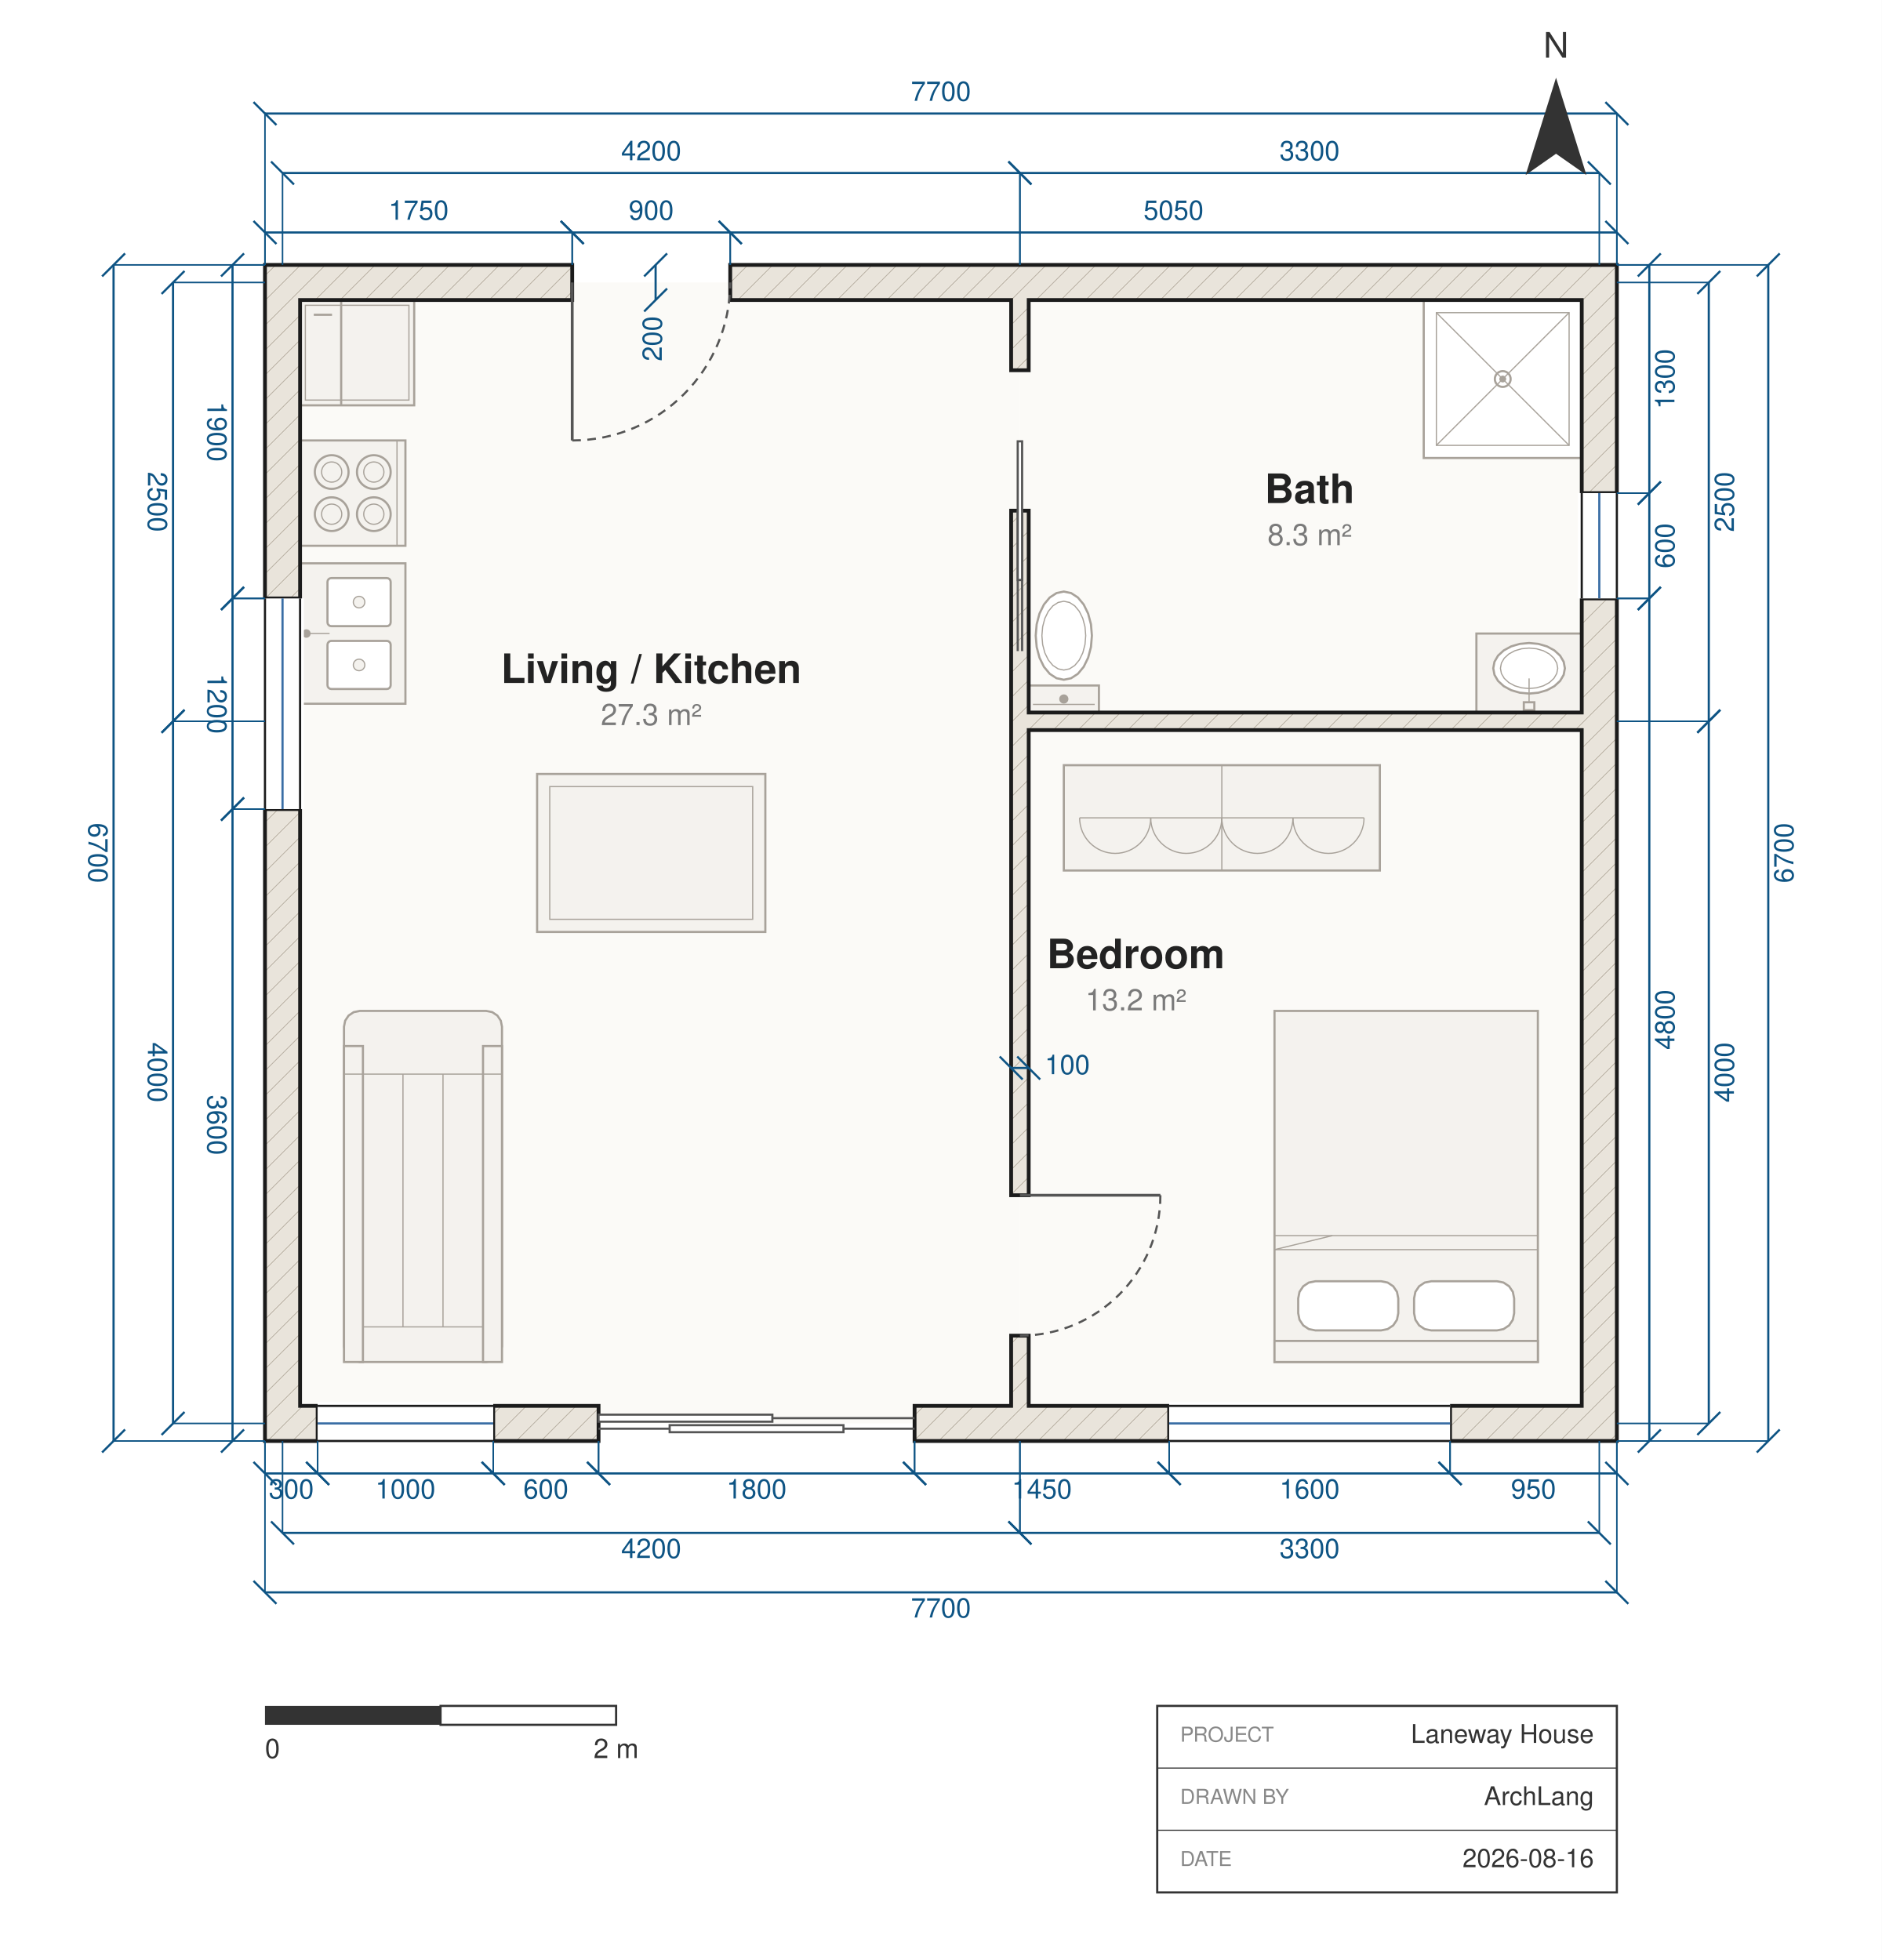
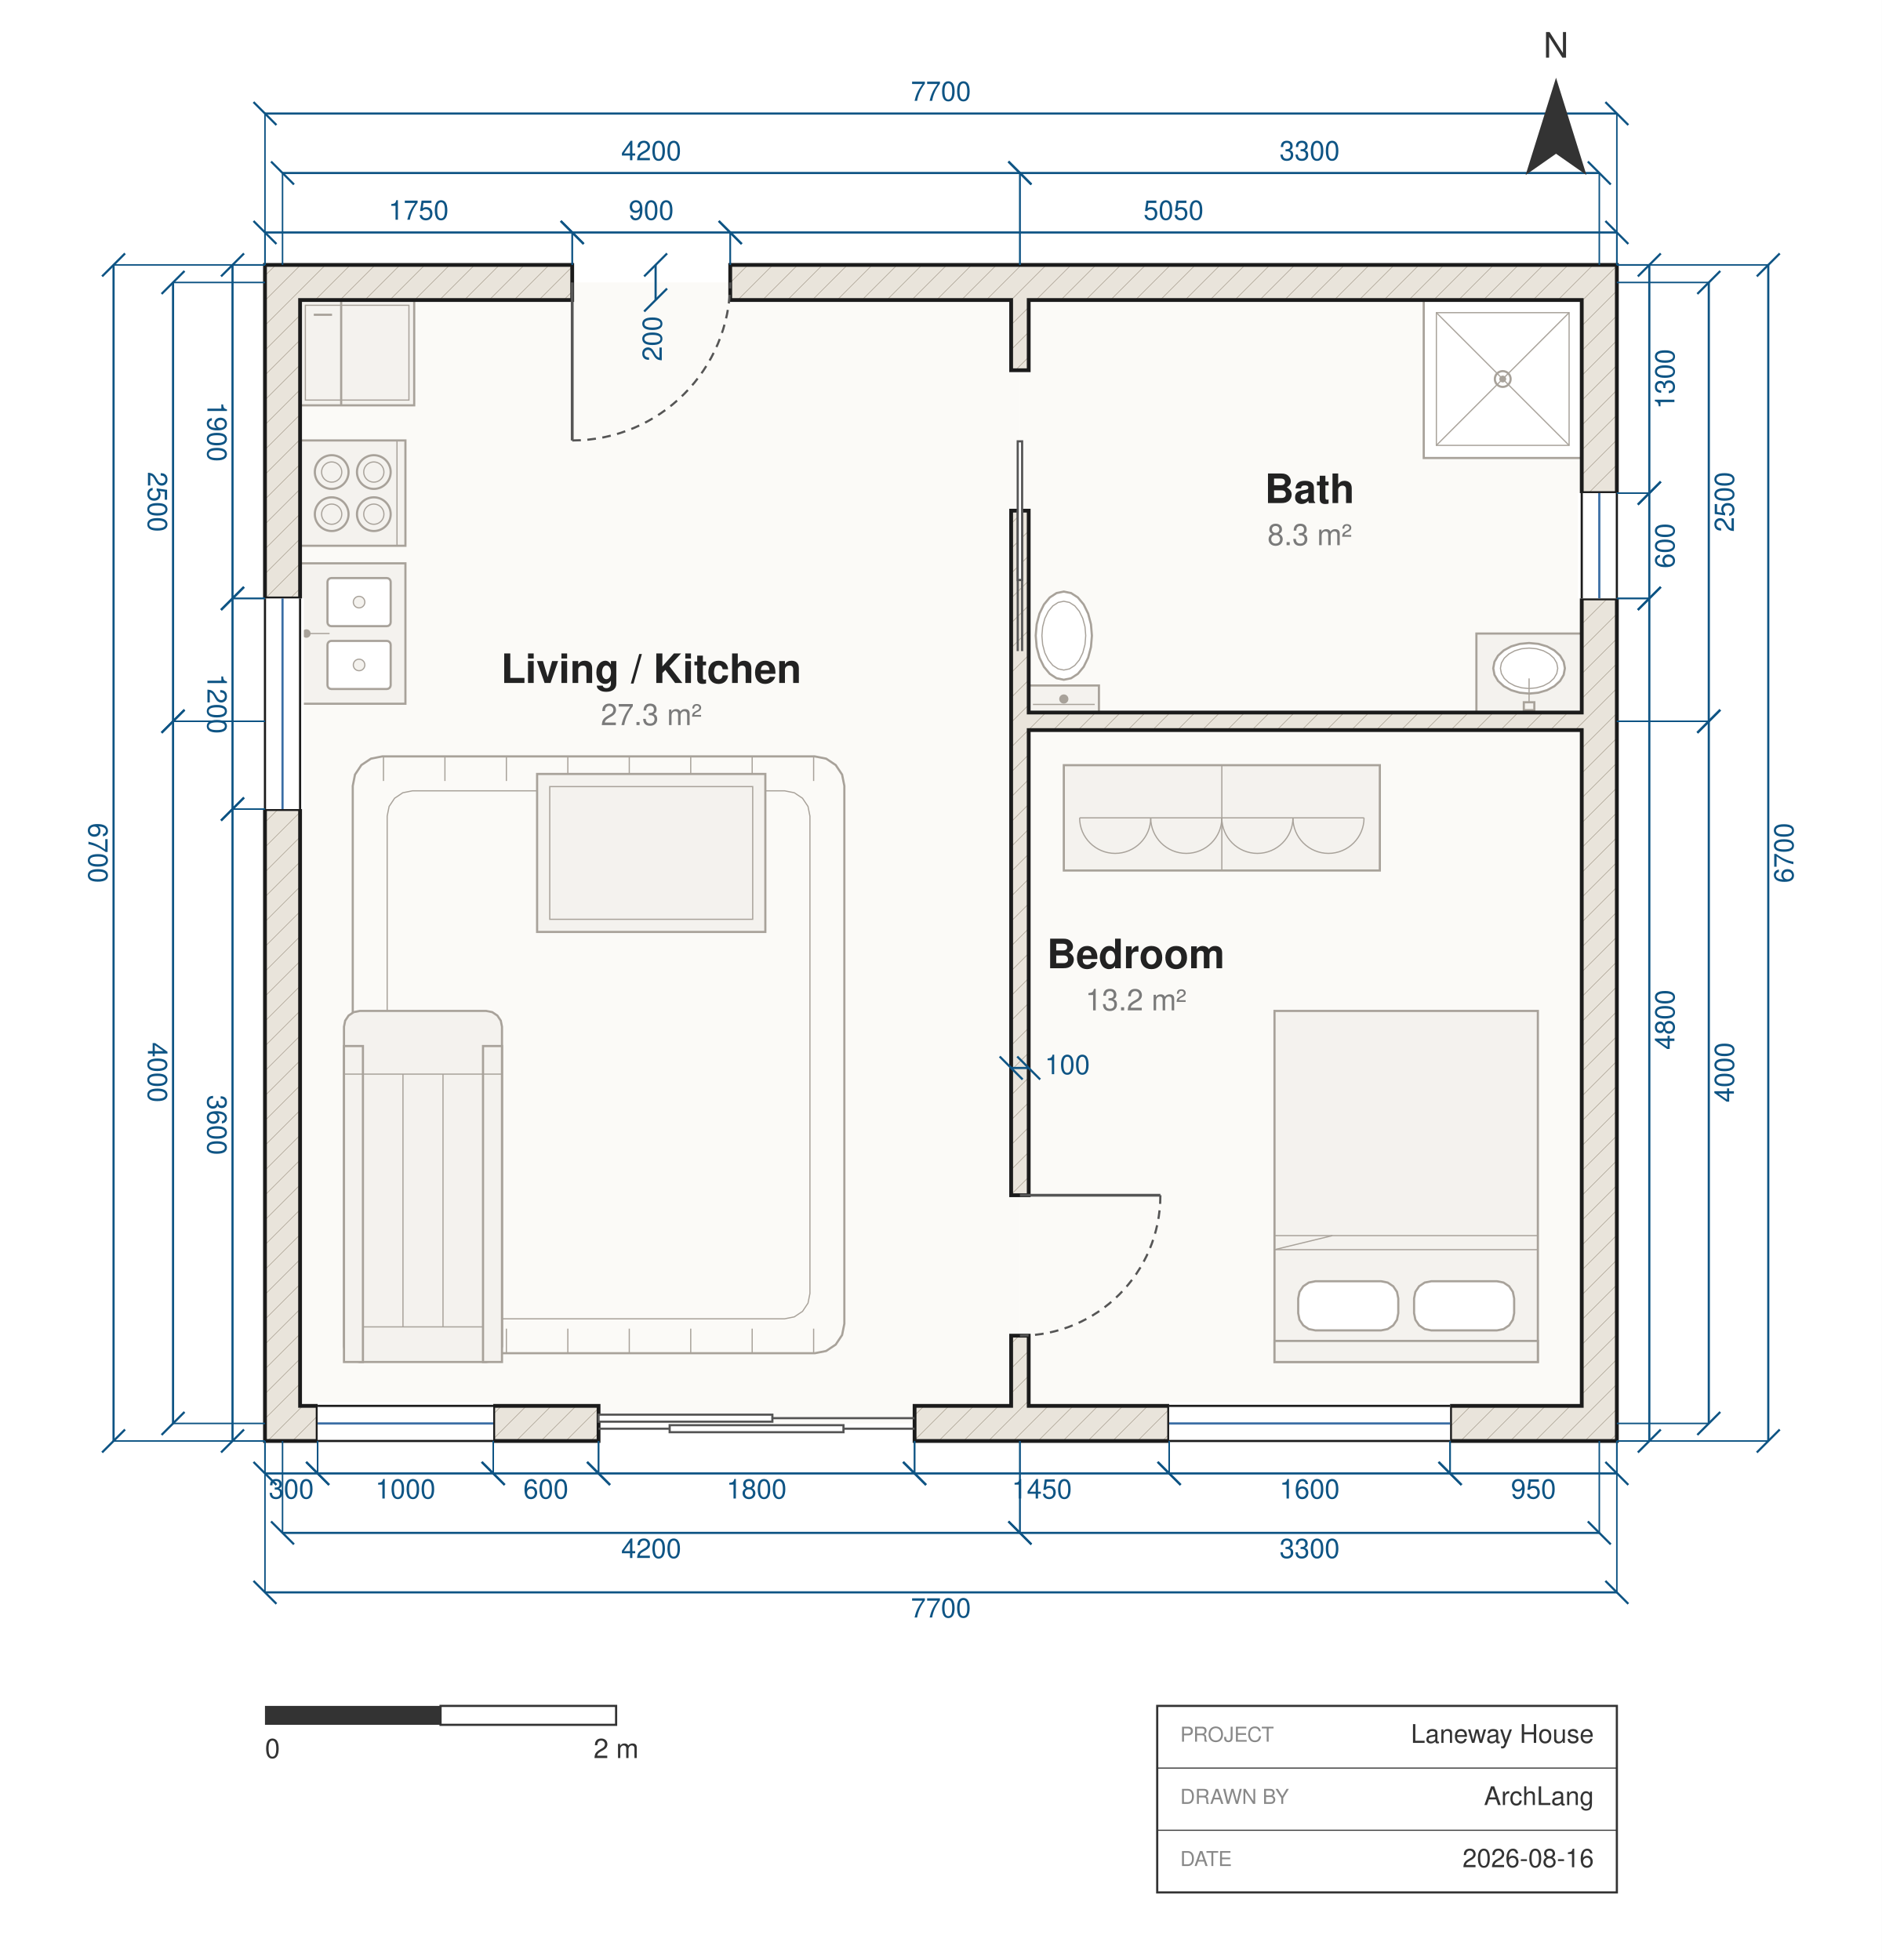
<svg xmlns="http://www.w3.org/2000/svg" viewBox="-1609.2 -1609.2 10718.4 11166" font-family="Helvetica, Arial, sans-serif">
  <defs>
    <pattern id="poche" patternUnits="userSpaceOnUse" width="100.1" height="100.1" patternTransform="rotate(45)">
      <rect width="100.1" height="100.1" fill="#e9e4db" />
      <line x1="0" y1="0" x2="0" y2="100.1" stroke="#b9b1a4" stroke-width="8.62" />
    </pattern>
  </defs>
  <rect x="-1609.2" y="-1609.2" width="10718.4" height="11166" fill="#ffffff" />
  <g id="A-FLOR">
    <polygon points="0,0 4200,0 4200,6500 0,6500" fill="#fbfaf7" />
    <polygon points="4200,0 7500,0 7500,2500 4200,2500" fill="#fbfaf7" />
    <polygon points="4200,2500 7500,2500 7500,6500 4200,6500" fill="#fbfaf7" />
  </g>
  <g id="A-FURN">
    <polygon points="100,700 100,100 750,100 750,700" fill="#f4f2ee" stroke="#a8a29a" stroke-width="12.32" />
    <polygon points="130,670 130,130 720,130 720,670" fill="none" stroke="#a8a29a" stroke-width="6.78" />
    <line x1="334" y1="700" x2="334" y2="100" stroke="#a8a29a" stroke-width="12.32" />
    <line x1="178" y1="184" x2="282" y2="184" stroke="#a8a29a" stroke-width="12.32" />
    <polygon points="100,1500 100,900 700,900 700,1500" fill="#f4f2ee" stroke="#a8a29a" stroke-width="12.32" />
    <circle cx="280" cy="1320" r="96" fill="none" stroke="#a8a29a" stroke-width="12.32" />
    <circle cx="280" cy="1320" r="57.6" fill="none" stroke="#a8a29a" stroke-width="6.78" />
    <circle cx="520" cy="1320" r="96" fill="none" stroke="#a8a29a" stroke-width="12.32" />
    <circle cx="520" cy="1320" r="57.6" fill="none" stroke="#a8a29a" stroke-width="6.78" />
    <circle cx="280" cy="1080" r="96" fill="none" stroke="#a8a29a" stroke-width="12.32" />
    <circle cx="280" cy="1080" r="57.6" fill="none" stroke="#a8a29a" stroke-width="6.78" />
    <circle cx="520" cy="1080" r="96" fill="none" stroke="#a8a29a" stroke-width="12.32" />
    <circle cx="520" cy="1080" r="57.6" fill="none" stroke="#a8a29a" stroke-width="6.78" />
    <line x1="652" y1="1500" x2="652" y2="900" stroke="#a8a29a" stroke-width="6.78" />
    <polygon points="100,2400 100,1600 700,1600 700,2400" fill="#f4f2ee" stroke="#a8a29a" stroke-width="12.32" />
    <polygon points="256,2063.92 257.67,2055.53 262.42,2048.42 269.53,2043.67 277.92,2042 594.08,2042 602.47,2043.67 609.58,2048.42 614.33,2055.53 616,2063.92 616,2294.08 614.33,2302.47 609.58,2309.58 602.47,2314.33 594.08,2316 277.92,2316 269.53,2314.33 262.42,2309.58 257.67,2302.47 256,2294.08" fill="#ffffff" stroke="#a8a29a" stroke-width="12.32" />
    <circle cx="436" cy="2179" r="32.88" fill="#f4f2ee" stroke="#a8a29a" stroke-width="6.78" />
    <polygon points="256,1705.92 257.67,1697.53 262.42,1690.42 269.53,1685.67 277.92,1684 594.08,1684 602.47,1685.67 609.58,1690.42 614.33,1697.53 616,1705.92 616,1936.08 614.33,1944.47 609.58,1951.58 602.47,1956.33 594.08,1958 277.92,1958 269.53,1956.33 262.42,1951.58 257.67,1944.47 256,1936.08" fill="#ffffff" stroke="#a8a29a" stroke-width="12.32" />
    <circle cx="436" cy="1821" r="32.88" fill="#f4f2ee" stroke="#a8a29a" stroke-width="6.78" />
    <circle cx="136" cy="2000" r="18" fill="#a8a29a" stroke="#a8a29a" stroke-width="12.32" />
    <line x1="136" y1="2000" x2="268" y2="2000" stroke="#a8a29a" stroke-width="6.78" />
+     <polygon points="3032,2700 3096.29,2712.79 3150.79,2749.21 3187.21,2803.71 3200,2868 3200,5932 3187.21,5996.29 3150.79,6050.79 3096.29,6087.21 3032,6100 568,6100 503.71,6087.21 449.21,6050.79 412.79,5996.29 400,5932 400,2868 412.79,2803.71 449.21,2749.21 503.71,2712.79 568,2700" fill="none" stroke="#a8a29a" stroke-width="12.32" />
+     <polygon points="2859.52,2896 2914.81,2907 2961.68,2938.32 2993,2985.19 3004,3040.48 3004,5759.52 2993,5814.81 2961.68,5861.68 2914.81,5893 2859.52,5904 740.48,5904 685.19,5893 638.32,5861.68 607,5814.81 596,5759.52 596,3040.48 607,2985.19 638.32,2938.32 685.19,2907 740.48,2896" fill="none" stroke="#a8a29a" stroke-width="6.78" />
+     <line x1="575" y1="2700" x2="575" y2="2840" stroke="#a8a29a" stroke-width="6.78" />
+     <line x1="575" y1="5960" x2="575" y2="6100" stroke="#a8a29a" stroke-width="6.78" />
+     <line x1="925" y1="2700" x2="925" y2="2840" stroke="#a8a29a" stroke-width="6.78" />
+     <line x1="925" y1="5960" x2="925" y2="6100" stroke="#a8a29a" stroke-width="6.78" />
+     <line x1="1275" y1="2700" x2="1275" y2="2840" stroke="#a8a29a" stroke-width="6.78" />
+     <line x1="1275" y1="5960" x2="1275" y2="6100" stroke="#a8a29a" stroke-width="6.78" />
+     <line x1="1625" y1="2700" x2="1625" y2="2840" stroke="#a8a29a" stroke-width="6.78" />
+     <line x1="1625" y1="5960" x2="1625" y2="6100" stroke="#a8a29a" stroke-width="6.78" />
+     <line x1="1975" y1="2700" x2="1975" y2="2840" stroke="#a8a29a" stroke-width="6.78" />
+     <line x1="1975" y1="5960" x2="1975" y2="6100" stroke="#a8a29a" stroke-width="6.78" />
+     <line x1="2325" y1="2700" x2="2325" y2="2840" stroke="#a8a29a" stroke-width="6.78" />
+     <line x1="2325" y1="5960" x2="2325" y2="6100" stroke="#a8a29a" stroke-width="6.78" />
+     <line x1="2675" y1="2700" x2="2675" y2="2840" stroke="#a8a29a" stroke-width="6.78" />
+     <line x1="2675" y1="5960" x2="2675" y2="6100" stroke="#a8a29a" stroke-width="6.78" />
+     <line x1="3025" y1="2700" x2="3025" y2="2840" stroke="#a8a29a" stroke-width="6.78" />
+     <line x1="3025" y1="5960" x2="3025" y2="6100" stroke="#a8a29a" stroke-width="6.78" />
    <polygon points="1450,2800 2750,2800 2750,3700 1450,3700" fill="#f4f2ee" stroke="#a8a29a" stroke-width="12.32" />
    <polygon points="1522,2872 2678,2872 2678,3628 1522,3628" fill="none" stroke="#a8a29a" stroke-width="6.78" />
    <polygon points="1160,4150 1194.44,4156.85 1223.64,4176.36 1243.15,4205.56 1250,4240 1250,6060 1243.15,6094.44 1223.64,6123.64 1194.44,6143.15 1160,6150 440,6150 405.56,6143.15 376.36,6123.64 356.85,6094.44 350,6060 350,4240 356.85,4205.56 376.36,4176.36 405.56,4156.85 440,4150" fill="#f4f2ee" stroke="#a8a29a" stroke-width="12.32" />
    <polygon points="350,4350 458,4350 458,6150 350,6150" fill="#f4f2ee" stroke="#a8a29a" stroke-width="12.32" />
    <polygon points="1142,4350 1250,4350 1250,6150 1142,6150" fill="#f4f2ee" stroke="#a8a29a" stroke-width="12.32" />
    <line x1="350" y1="4510" x2="1250" y2="4510" stroke="#a8a29a" stroke-width="6.78" />
    <line x1="686" y1="4510" x2="686" y2="5950" stroke="#a8a29a" stroke-width="6.78" />
    <line x1="914" y1="4510" x2="914" y2="5950" stroke="#a8a29a" stroke-width="6.78" />
    <line x1="458" y1="5950" x2="1142" y2="5950" stroke="#a8a29a" stroke-width="6.78" />
    <polygon points="7150,6150 5650,6150 5650,4150 7150,4150" fill="#f4f2ee" stroke="#a8a29a" stroke-width="12.32" />
    <polygon points="7150,6150 5650,6150 5650,6030 7150,6030" fill="#f4f2ee" stroke="#a8a29a" stroke-width="12.32" />
    <polygon points="6543,5970 6505.5,5962.54 6473.7,5941.3 6452.46,5909.5 6445,5872 6445,5788 6452.46,5750.5 6473.7,5718.7 6505.5,5697.46 6543,5690 6917,5690 6954.5,5697.46 6986.3,5718.7 7007.54,5750.5 7015,5788 7015,5872 7007.54,5909.5 6986.3,5941.3 6954.5,5962.54 6917,5970" fill="#ffffff" stroke="#a8a29a" stroke-width="12.32" />
    <polygon points="5883,5970 5845.5,5962.54 5813.7,5941.3 5792.46,5909.5 5785,5872 5785,5788 5792.46,5750.5 5813.7,5718.7 5845.5,5697.46 5883,5690 6257,5690 6294.5,5697.46 6326.3,5718.7 6347.54,5750.5 6355,5788 6355,5872 6347.54,5909.5 6326.3,5941.3 6294.5,5962.54 6257,5970" fill="#ffffff" stroke="#a8a29a" stroke-width="12.32" />
    <line x1="7150" y1="5510" x2="5650" y2="5510" stroke="#a8a29a" stroke-width="6.78" />
    <line x1="7150" y1="5430" x2="5650" y2="5430" stroke="#a8a29a" stroke-width="6.78" />
    <line x1="5650" y1="5510" x2="5980" y2="5430" stroke="#a8a29a" stroke-width="6.78" />
    <polygon points="4450,2750 6250,2750 6250,3350 4450,3350" fill="#f4f2ee" stroke="#a8a29a" stroke-width="12.32" />
    <line x1="4540" y1="3050" x2="6160" y2="3050" stroke="#a8a29a" stroke-width="6.78" />
    <path d="M 4540,3050 A 202.5 202.5 0 0 0 4945,3050" fill="none" stroke="#a8a29a" stroke-width="6.78" />
    <path d="M 4945,3050 A 202.5 202.5 0 0 0 5350,3050" fill="none" stroke="#a8a29a" stroke-width="6.78" />
    <path d="M 5350,3050 A 202.5 202.5 0 0 0 5755,3050" fill="none" stroke="#a8a29a" stroke-width="6.78" />
    <path d="M 5755,3050 A 202.5 202.5 0 0 0 6160,3050" fill="none" stroke="#a8a29a" stroke-width="6.78" />
    <line x1="5350" y1="2750" x2="5350" y2="3350" stroke="#a8a29a" stroke-width="6.78" />
    <polygon points="6500,100 7400,100 7400,1000 6500,1000" fill="#ffffff" stroke="#a8a29a" stroke-width="12.32" />
    <polygon points="6572,172 7328,172 7328,928 6572,928" fill="#ffffff" stroke="#a8a29a" stroke-width="6.78" />
    <line x1="6572" y1="172" x2="7328" y2="928" stroke="#a8a29a" stroke-width="6.78" />
    <line x1="7328" y1="172" x2="6572" y2="928" stroke="#a8a29a" stroke-width="6.78" />
    <circle cx="6950" cy="550" r="45" fill="none" stroke="#a8a29a" stroke-width="12.32" />
    <circle cx="6950" cy="550" r="16.2" fill="#a8a29a" stroke="#a8a29a" stroke-width="6.78" />
    <polygon points="4650,2450 4250,2450 4250,2296 4650,2296" fill="#f4f2ee" stroke="#a8a29a" stroke-width="12.32" />
    <line x1="4626" y1="2403.8" x2="4274" y2="2403.8" stroke="#a8a29a" stroke-width="6.78" />
    <polygon points="4290,2012.08 4295.45,1947.08 4311.44,1886.5 4336.86,1834.48 4370,1794.57 4408.59,1769.48 4450,1760.92 4491.41,1769.48 4530,1794.57 4563.14,1834.48 4588.56,1886.5 4604.55,1947.08 4610,2012.08 4604.55,2077.08 4588.56,2137.66 4563.14,2189.68 4530,2229.59 4491.41,2254.68 4450,2263.24 4408.59,2254.68 4370,2229.59 4336.86,2189.68 4311.44,2137.66 4295.45,2077.08" fill="#ffffff" stroke="#a8a29a" stroke-width="12.32" />
    <polygon points="4325.2,2012.08 4329.45,1961.38 4341.92,1914.13 4361.75,1873.55 4387.6,1842.42 4417.7,1822.85 4450,1816.18 4482.3,1822.85 4512.4,1842.42 4538.25,1873.55 4558.08,1914.13 4570.55,1961.38 4574.8,2012.08 4570.55,2062.78 4558.08,2110.03 4538.25,2150.61 4512.4,2181.74 4482.3,2201.31 4450,2207.98 4417.7,2201.31 4387.6,2181.74 4361.75,2150.61 4341.92,2110.03 4329.45,2062.78" fill="#ffffff" stroke="#a8a29a" stroke-width="6.78" />
    <circle cx="4450" cy="2373" r="20" fill="#a8a29a" stroke="#a8a29a" stroke-width="12.32" />
    <polygon points="7400,2450 6800,2450 6800,2000 7400,2000" fill="#f4f2ee" stroke="#a8a29a" stroke-width="12.32" />
    <polygon points="6896,2198 6902.95,2160.73 6923.33,2126 6955.75,2096.18 6998,2073.29 7047.2,2058.91 7100,2054 7152.8,2058.91 7202,2073.29 7244.25,2096.18 7276.67,2126 7297.05,2160.73 7304,2198 7297.05,2235.27 7276.67,2270 7244.25,2299.82 7202,2322.71 7152.8,2337.09 7100,2342 7047.2,2337.09 6998,2322.71 6955.75,2299.82 6923.33,2270 6902.95,2235.27" fill="#ffffff" stroke="#a8a29a" stroke-width="12.32" />
    <polygon points="6936.8,2198 6942.36,2168.18 6958.66,2140.4 6984.6,2116.54 7018.4,2098.23 7057.76,2086.73 7100,2082.8 7142.24,2086.73 7181.6,2098.23 7215.4,2116.54 7241.34,2140.4 7257.64,2168.18 7263.2,2198 7257.64,2227.82 7241.34,2255.6 7215.4,2279.46 7181.6,2297.77 7142.24,2309.27 7100,2313.2 7057.76,2309.27 7018.4,2297.77 6984.6,2279.46 6958.66,2255.6 6942.36,2227.82" fill="#ffffff" stroke="#a8a29a" stroke-width="6.78" />
    <polygon points="7130,2436.5 7070,2436.5 7070,2391.5 7130,2391.5" fill="#f4f2ee" stroke="#a8a29a" stroke-width="12.32" />
    <line x1="7100" y1="2391.5" x2="7100" y2="2255.6" stroke="#a8a29a" stroke-width="6.78" />
  </g>
  <g id="A-WALL">
    <path d="M -100,-100 L -100,1800 L 100,1800 L 100,100 L 1650,100 L 1650,-100 Z M 100,3000 L -100,3000 L -100,6600 L 200,6600 L 200,6400 L 100,6400 Z M 1200,6400 L 1200,6600 L 1800,6600 L 1800,6400 Z M 2550,-100 L 2550,100 L 4150,100 L 4150,500 L 4250,500 L 4250,100 L 7400,100 L 7400,1200 L 7600,1200 L 7600,-100 Z M 4150,6400 L 3600,6400 L 3600,6600 L 5050,6600 L 5050,6400 L 4250,6400 L 4250,6000 L 4150,6000 Z M 4250,1300 L 4150,1300 L 4150,5200 L 4250,5200 L 4250,2550 L 7400,2550 L 7400,6400 L 6650,6400 L 6650,6600 L 7600,6600 L 7600,1800 L 7400,1800 L 7400,2450 L 4250,2450 Z" fill="url(#poche)" fill-rule="nonzero" />
    <path d="M -100,-100 L -100,1800 L 100,1800 L 100,100 L 1650,100 L 1650,-100 Z M 100,3000 L -100,3000 L -100,6600 L 200,6600 L 200,6400 L 100,6400 Z M 1200,6400 L 1200,6600 L 1800,6600 L 1800,6400 Z M 2550,-100 L 2550,100 L 4150,100 L 4150,500 L 4250,500 L 4250,100 L 7400,100 L 7400,1200 L 7600,1200 L 7600,-100 Z M 4150,6400 L 3600,6400 L 3600,6600 L 5050,6600 L 5050,6400 L 4250,6400 L 4250,6000 L 4150,6000 Z M 4250,1300 L 4150,1300 L 4150,5200 L 4250,5200 L 4250,2550 L 7400,2550 L 7400,6400 L 6650,6400 L 6650,6600 L 7600,6600 L 7600,1800 L 7400,1800 L 7400,2450 L 4250,2450 Z" fill="none" stroke="#1b1b1b" stroke-width="21.56" stroke-linejoin="miter" stroke-miterlimit="4" />
  </g>
  <g id="A-DOOR">
    <polygon points="1650,100 2550,100 2550,-100 1650,-100" fill="none" />
    <line x1="1650" y1="0" x2="1650" y2="900" stroke="#555555" stroke-width="16.02" />
    <path d="M 1650,900 A 900 900 0 0 0 2550,0" fill="none" stroke="#555555" stroke-width="12.32" stroke-dasharray="49.28 36.96" />
    <polygon points="1800,6600 3600,6600 3600,6400 1800,6400" fill="none" />
    <line x1="1800" y1="6530" x2="3600" y2="6530" stroke="#555555" stroke-width="12.32" />
    <line x1="1800" y1="6470" x2="3600" y2="6470" stroke="#555555" stroke-width="12.32" />
    <polygon points="1800,6450 2790,6450 2790,6490 1800,6490" fill="#ffffff" stroke="#555555" stroke-width="12.32" />
    <polygon points="2205,6510 3195,6510 3195,6550 2205,6550" fill="#ffffff" stroke="#555555" stroke-width="12.32" />
    <polygon points="4150,5200 4150,6000 4250,6000 4250,5200" fill="none" />
    <line x1="4200" y1="5200" x2="5000" y2="5200" stroke="#555555" stroke-width="16.02" />
    <path d="M 5000,5200 A 800 800 0 0 1 4200,6000" fill="none" stroke="#555555" stroke-width="12.32" stroke-dasharray="49.28 36.96" />
    <polygon points="4150,500 4150,1300 4250,1300 4250,500" fill="none" />
    <line x1="4187.5" y1="1300" x2="4187.5" y2="2100" stroke="#555555" stroke-width="12.32" />
    <line x1="4212.5" y1="1300" x2="4212.5" y2="2100" stroke="#555555" stroke-width="12.32" />
    <polygon points="4212.5,905 4212.5,1695 4187.5,1695 4187.5,905" fill="#ffffff" stroke="#555555" stroke-width="12.32" />
  </g>
  <g id="A-GLAZ">
    <polygon points="-121.56,1800 -121.56,3000 121.56,3000 121.56,1800" fill="#ffffff" />
    <line x1="-100" y1="1800" x2="-100" y2="3000" stroke="#1b1b1b" stroke-width="12.32" />
    <line x1="100" y1="1800" x2="100" y2="3000" stroke="#1b1b1b" stroke-width="12.32" />
    <line x1="0" y1="1800" x2="0" y2="3000" stroke="#3a6ea5" stroke-width="12.32" />
    <polygon points="200,6621.56 1200,6621.56 1200,6378.44 200,6378.44" fill="#ffffff" />
    <line x1="200" y1="6600" x2="1200" y2="6600" stroke="#1b1b1b" stroke-width="12.32" />
    <line x1="200" y1="6400" x2="1200" y2="6400" stroke="#1b1b1b" stroke-width="12.32" />
    <line x1="200" y1="6500" x2="1200" y2="6500" stroke="#3a6ea5" stroke-width="12.32" />
    <polygon points="5050,6621.56 6650,6621.56 6650,6378.44 5050,6378.44" fill="#ffffff" />
    <line x1="5050" y1="6600" x2="6650" y2="6600" stroke="#1b1b1b" stroke-width="12.32" />
    <line x1="5050" y1="6400" x2="6650" y2="6400" stroke="#1b1b1b" stroke-width="12.32" />
    <line x1="5050" y1="6500" x2="6650" y2="6500" stroke="#3a6ea5" stroke-width="12.32" />
    <polygon points="7378.44,1200 7378.44,1800 7621.56,1800 7621.56,1200" fill="#ffffff" />
    <line x1="7400" y1="1200" x2="7400" y2="1800" stroke="#1b1b1b" stroke-width="12.32" />
    <line x1="7600" y1="1200" x2="7600" y2="1800" stroke="#1b1b1b" stroke-width="12.32" />
    <line x1="7500" y1="1200" x2="7500" y2="1800" stroke="#3a6ea5" stroke-width="12.32" />
  </g>
  <g id="A-ANNO-TEXT">
    <text x="2100" y="2228.8" font-size="231" fill="#222222" text-anchor="middle" dominant-baseline="central" font-weight="600">Living / Kitchen</text>
    <text x="2100" y="2482.9" font-size="169.4" fill="#7a7a7a" text-anchor="middle" dominant-baseline="central">27.3 m²</text>
    <text x="5850" y="1203.8" font-size="231" fill="#222222" text-anchor="middle" dominant-baseline="central" font-weight="600">Bath</text>
    <text x="5850" y="1457.9" font-size="169.4" fill="#7a7a7a" text-anchor="middle" dominant-baseline="central">8.3 m²</text>
    <text x="4860" y="3853.8" font-size="231" fill="#222222" text-anchor="middle" dominant-baseline="central" font-weight="600">Bedroom</text>
    <text x="4860" y="4107.9" font-size="169.4" fill="#7a7a7a" text-anchor="middle" dominant-baseline="central">13.2 m²</text>
  </g>
  <g id="A-ANNO-DIMS">
    <line x1="-100" y1="6600" x2="-100" y2="6784.8" stroke="#0E5484" stroke-width="8.62" />
    <line x1="200" y1="6600" x2="200" y2="6784.8" stroke="#0E5484" stroke-width="8.62" />
    <line x1="-100" y1="6784.8" x2="200" y2="6784.8" stroke="#0E5484" stroke-width="12.32" />
    <line x1="-34.66" y1="6850.14" x2="-165.34" y2="6719.46" stroke="#0E5484" stroke-width="12.32" />
    <line x1="265.34" y1="6850.14" x2="134.66" y2="6719.46" stroke="#0E5484" stroke-width="12.32" />
    <text x="50" y="6892.6" font-size="154" fill="#0E5484" text-anchor="middle" dominant-baseline="central" transform="rotate(0 50 6892.6)">300</text>
    <line x1="200" y1="6600" x2="200" y2="6784.8" stroke="#0E5484" stroke-width="8.62" />
    <line x1="1200" y1="6600" x2="1200" y2="6784.8" stroke="#0E5484" stroke-width="8.62" />
    <line x1="200" y1="6784.8" x2="1200" y2="6784.8" stroke="#0E5484" stroke-width="12.32" />
    <line x1="265.34" y1="6850.14" x2="134.66" y2="6719.46" stroke="#0E5484" stroke-width="12.32" />
    <line x1="1265.34" y1="6850.14" x2="1134.66" y2="6719.46" stroke="#0E5484" stroke-width="12.32" />
    <text x="700" y="6892.6" font-size="154" fill="#0E5484" text-anchor="middle" dominant-baseline="central" transform="rotate(0 700 6892.6)">1000</text>
    <line x1="1200" y1="6600" x2="1200" y2="6784.8" stroke="#0E5484" stroke-width="8.62" />
    <line x1="1800" y1="6600" x2="1800" y2="6784.8" stroke="#0E5484" stroke-width="8.62" />
    <line x1="1200" y1="6784.8" x2="1800" y2="6784.8" stroke="#0E5484" stroke-width="12.32" />
    <line x1="1265.34" y1="6850.14" x2="1134.66" y2="6719.46" stroke="#0E5484" stroke-width="12.32" />
    <line x1="1865.34" y1="6850.14" x2="1734.66" y2="6719.46" stroke="#0E5484" stroke-width="12.32" />
    <text x="1500" y="6892.6" font-size="154" fill="#0E5484" text-anchor="middle" dominant-baseline="central" transform="rotate(0 1500 6892.6)">600</text>
    <line x1="1800" y1="6600" x2="1800" y2="6784.8" stroke="#0E5484" stroke-width="8.62" />
    <line x1="3600" y1="6600" x2="3600" y2="6784.8" stroke="#0E5484" stroke-width="8.62" />
    <line x1="1800" y1="6784.8" x2="3600" y2="6784.8" stroke="#0E5484" stroke-width="12.32" />
    <line x1="1865.34" y1="6850.14" x2="1734.66" y2="6719.46" stroke="#0E5484" stroke-width="12.32" />
    <line x1="3665.34" y1="6850.14" x2="3534.66" y2="6719.46" stroke="#0E5484" stroke-width="12.32" />
    <text x="2700" y="6892.6" font-size="154" fill="#0E5484" text-anchor="middle" dominant-baseline="central" transform="rotate(0 2700 6892.6)">1800</text>
    <line x1="3600" y1="6600" x2="3600" y2="6784.8" stroke="#0E5484" stroke-width="8.62" />
    <line x1="5050" y1="6600" x2="5050" y2="6784.8" stroke="#0E5484" stroke-width="8.62" />
    <line x1="3600" y1="6784.8" x2="5050" y2="6784.8" stroke="#0E5484" stroke-width="12.32" />
    <line x1="3665.34" y1="6850.14" x2="3534.66" y2="6719.46" stroke="#0E5484" stroke-width="12.32" />
    <line x1="5115.34" y1="6850.14" x2="4984.66" y2="6719.46" stroke="#0E5484" stroke-width="12.32" />
    <text x="4325" y="6892.6" font-size="154" fill="#0E5484" text-anchor="middle" dominant-baseline="central" transform="rotate(0 4325 6892.6)">1450</text>
    <line x1="5050" y1="6600" x2="5050" y2="6784.8" stroke="#0E5484" stroke-width="8.62" />
    <line x1="6650" y1="6600" x2="6650" y2="6784.8" stroke="#0E5484" stroke-width="8.62" />
    <line x1="5050" y1="6784.8" x2="6650" y2="6784.8" stroke="#0E5484" stroke-width="12.32" />
    <line x1="5115.34" y1="6850.14" x2="4984.66" y2="6719.46" stroke="#0E5484" stroke-width="12.32" />
    <line x1="6715.34" y1="6850.14" x2="6584.66" y2="6719.46" stroke="#0E5484" stroke-width="12.32" />
    <text x="5850" y="6892.6" font-size="154" fill="#0E5484" text-anchor="middle" dominant-baseline="central" transform="rotate(0 5850 6892.6)">1600</text>
    <line x1="6650" y1="6600" x2="6650" y2="6784.8" stroke="#0E5484" stroke-width="8.62" />
    <line x1="7600" y1="6600" x2="7600" y2="6784.8" stroke="#0E5484" stroke-width="8.62" />
    <line x1="6650" y1="6784.8" x2="7600" y2="6784.8" stroke="#0E5484" stroke-width="12.32" />
    <line x1="6715.34" y1="6850.14" x2="6584.66" y2="6719.46" stroke="#0E5484" stroke-width="12.32" />
    <line x1="7665.34" y1="6850.14" x2="7534.66" y2="6719.46" stroke="#0E5484" stroke-width="12.32" />
    <text x="7125" y="6892.6" font-size="154" fill="#0E5484" text-anchor="middle" dominant-baseline="central" transform="rotate(0 7125 6892.6)">950</text>
    <line x1="0" y1="6600" x2="0" y2="7123.6" stroke="#0E5484" stroke-width="8.62" />
    <line x1="4200" y1="6600" x2="4200" y2="7123.6" stroke="#0E5484" stroke-width="8.62" />
    <line x1="0" y1="7123.6" x2="4200" y2="7123.6" stroke="#0E5484" stroke-width="12.32" />
    <line x1="65.34" y1="7188.94" x2="-65.34" y2="7058.26" stroke="#0E5484" stroke-width="12.32" />
    <line x1="4265.34" y1="7188.94" x2="4134.66" y2="7058.26" stroke="#0E5484" stroke-width="12.32" />
    <text x="2100" y="7231.4" font-size="154" fill="#0E5484" text-anchor="middle" dominant-baseline="central" transform="rotate(0 2100 7231.4)">4200</text>
    <line x1="4200" y1="6600" x2="4200" y2="7123.6" stroke="#0E5484" stroke-width="8.62" />
    <line x1="7500" y1="6600" x2="7500" y2="7123.6" stroke="#0E5484" stroke-width="8.62" />
    <line x1="4200" y1="7123.6" x2="7500" y2="7123.6" stroke="#0E5484" stroke-width="12.32" />
    <line x1="4265.34" y1="7188.94" x2="4134.66" y2="7058.26" stroke="#0E5484" stroke-width="12.32" />
    <line x1="7565.34" y1="7188.94" x2="7434.66" y2="7058.26" stroke="#0E5484" stroke-width="12.32" />
    <text x="5850" y="7231.4" font-size="154" fill="#0E5484" text-anchor="middle" dominant-baseline="central" transform="rotate(0 5850 7231.4)">3300</text>
    <line x1="-100" y1="6600" x2="-100" y2="7462.4" stroke="#0E5484" stroke-width="8.62" />
    <line x1="7600" y1="6600" x2="7600" y2="7462.4" stroke="#0E5484" stroke-width="8.62" />
    <line x1="-100" y1="7462.4" x2="7600" y2="7462.4" stroke="#0E5484" stroke-width="12.32" />
    <line x1="-34.66" y1="7527.74" x2="-165.34" y2="7397.06" stroke="#0E5484" stroke-width="12.32" />
    <line x1="7665.34" y1="7527.74" x2="7534.66" y2="7397.06" stroke="#0E5484" stroke-width="12.32" />
    <text x="3750" y="7570.2" font-size="154" fill="#0E5484" text-anchor="middle" dominant-baseline="central" transform="rotate(0 3750 7570.2)">7700</text>
    <line x1="-100" y1="-100" x2="-284.8" y2="-100" stroke="#0E5484" stroke-width="8.62" />
    <line x1="-100" y1="1800" x2="-284.8" y2="1800" stroke="#0E5484" stroke-width="8.62" />
    <line x1="-284.8" y1="-100" x2="-284.8" y2="1800" stroke="#0E5484" stroke-width="12.32" />
    <line x1="-350.14" y1="-34.66" x2="-219.46" y2="-165.34" stroke="#0E5484" stroke-width="12.32" />
    <line x1="-350.14" y1="1865.34" x2="-219.46" y2="1734.66" stroke="#0E5484" stroke-width="12.32" />
    <text x="-392.6" y="850" font-size="154" fill="#0E5484" text-anchor="middle" dominant-baseline="central" transform="rotate(90 -392.6 850)">1900</text>
    <line x1="-100" y1="1800" x2="-284.8" y2="1800" stroke="#0E5484" stroke-width="8.62" />
    <line x1="-100" y1="3000" x2="-284.8" y2="3000" stroke="#0E5484" stroke-width="8.62" />
    <line x1="-284.8" y1="1800" x2="-284.8" y2="3000" stroke="#0E5484" stroke-width="12.32" />
    <line x1="-350.14" y1="1865.34" x2="-219.46" y2="1734.66" stroke="#0E5484" stroke-width="12.32" />
    <line x1="-350.14" y1="3065.34" x2="-219.46" y2="2934.66" stroke="#0E5484" stroke-width="12.32" />
    <text x="-392.6" y="2400" font-size="154" fill="#0E5484" text-anchor="middle" dominant-baseline="central" transform="rotate(90 -392.6 2400)">1200</text>
    <line x1="-100" y1="3000" x2="-284.8" y2="3000" stroke="#0E5484" stroke-width="8.62" />
    <line x1="-100" y1="6600" x2="-284.8" y2="6600" stroke="#0E5484" stroke-width="8.62" />
    <line x1="-284.8" y1="3000" x2="-284.8" y2="6600" stroke="#0E5484" stroke-width="12.32" />
    <line x1="-350.14" y1="3065.34" x2="-219.46" y2="2934.66" stroke="#0E5484" stroke-width="12.32" />
    <line x1="-350.14" y1="6665.34" x2="-219.46" y2="6534.66" stroke="#0E5484" stroke-width="12.32" />
    <text x="-392.6" y="4800" font-size="154" fill="#0E5484" text-anchor="middle" dominant-baseline="central" transform="rotate(90 -392.6 4800)">3600</text>
    <line x1="-100" y1="0" x2="-623.6" y2="0" stroke="#0E5484" stroke-width="8.62" />
    <line x1="-100" y1="2500" x2="-623.6" y2="2500" stroke="#0E5484" stroke-width="8.62" />
    <line x1="-623.6" y1="0" x2="-623.6" y2="2500" stroke="#0E5484" stroke-width="12.32" />
    <line x1="-688.94" y1="65.34" x2="-558.26" y2="-65.34" stroke="#0E5484" stroke-width="12.32" />
    <line x1="-688.94" y1="2565.34" x2="-558.26" y2="2434.66" stroke="#0E5484" stroke-width="12.32" />
    <text x="-731.4" y="1250" font-size="154" fill="#0E5484" text-anchor="middle" dominant-baseline="central" transform="rotate(90 -731.4 1250)">2500</text>
    <line x1="-100" y1="2500" x2="-623.6" y2="2500" stroke="#0E5484" stroke-width="8.62" />
    <line x1="-100" y1="6500" x2="-623.6" y2="6500" stroke="#0E5484" stroke-width="8.62" />
    <line x1="-623.6" y1="2500" x2="-623.6" y2="6500" stroke="#0E5484" stroke-width="12.32" />
    <line x1="-688.94" y1="2565.34" x2="-558.26" y2="2434.66" stroke="#0E5484" stroke-width="12.32" />
    <line x1="-688.94" y1="6565.34" x2="-558.26" y2="6434.66" stroke="#0E5484" stroke-width="12.32" />
    <text x="-731.4" y="4500" font-size="154" fill="#0E5484" text-anchor="middle" dominant-baseline="central" transform="rotate(90 -731.4 4500)">4000</text>
    <line x1="-100" y1="-100" x2="-962.4" y2="-100" stroke="#0E5484" stroke-width="8.62" />
    <line x1="-100" y1="6600" x2="-962.4" y2="6600" stroke="#0E5484" stroke-width="8.62" />
    <line x1="-962.4" y1="-100" x2="-962.4" y2="6600" stroke="#0E5484" stroke-width="12.32" />
    <line x1="-1027.74" y1="-34.66" x2="-897.06" y2="-165.34" stroke="#0E5484" stroke-width="12.32" />
    <line x1="-1027.74" y1="6665.34" x2="-897.06" y2="6534.66" stroke="#0E5484" stroke-width="12.32" />
    <text x="-1070.2" y="3250" font-size="154" fill="#0E5484" text-anchor="middle" dominant-baseline="central" transform="rotate(90 -1070.2 3250)">6700</text>
    <line x1="1650" y1="-100" x2="1650" y2="-284.8" stroke="#0E5484" stroke-width="8.62" />
    <line x1="-100" y1="-100" x2="-100" y2="-284.8" stroke="#0E5484" stroke-width="8.62" />
    <line x1="1650" y1="-284.8" x2="-100" y2="-284.8" stroke="#0E5484" stroke-width="12.32" />
    <line x1="1584.66" y1="-350.14" x2="1715.34" y2="-219.46" stroke="#0E5484" stroke-width="12.32" />
    <line x1="-165.34" y1="-350.14" x2="-34.66" y2="-219.46" stroke="#0E5484" stroke-width="12.32" />
    <text x="775" y="-392.6" font-size="154" fill="#0E5484" text-anchor="middle" dominant-baseline="central" transform="rotate(0 775 -392.6)">1750</text>
    <line x1="2550" y1="-100" x2="2550" y2="-284.8" stroke="#0E5484" stroke-width="8.62" />
    <line x1="1650" y1="-100" x2="1650" y2="-284.8" stroke="#0E5484" stroke-width="8.62" />
    <line x1="2550" y1="-284.8" x2="1650" y2="-284.8" stroke="#0E5484" stroke-width="12.32" />
    <line x1="2484.66" y1="-350.14" x2="2615.34" y2="-219.46" stroke="#0E5484" stroke-width="12.32" />
    <line x1="1584.66" y1="-350.14" x2="1715.34" y2="-219.46" stroke="#0E5484" stroke-width="12.32" />
    <text x="2100" y="-392.6" font-size="154" fill="#0E5484" text-anchor="middle" dominant-baseline="central" transform="rotate(0 2100 -392.6)">900</text>
    <line x1="7600" y1="-100" x2="7600" y2="-284.8" stroke="#0E5484" stroke-width="8.62" />
    <line x1="2550" y1="-100" x2="2550" y2="-284.8" stroke="#0E5484" stroke-width="8.62" />
    <line x1="7600" y1="-284.8" x2="2550" y2="-284.8" stroke="#0E5484" stroke-width="12.32" />
    <line x1="7534.66" y1="-350.14" x2="7665.34" y2="-219.46" stroke="#0E5484" stroke-width="12.32" />
    <line x1="2484.66" y1="-350.14" x2="2615.34" y2="-219.46" stroke="#0E5484" stroke-width="12.32" />
    <text x="5075" y="-392.6" font-size="154" fill="#0E5484" text-anchor="middle" dominant-baseline="central" transform="rotate(0 5075 -392.6)">5050</text>
    <line x1="4200" y1="-100" x2="4200" y2="-623.6" stroke="#0E5484" stroke-width="8.62" />
    <line x1="0" y1="-100" x2="0" y2="-623.6" stroke="#0E5484" stroke-width="8.62" />
    <line x1="4200" y1="-623.6" x2="0" y2="-623.6" stroke="#0E5484" stroke-width="12.32" />
    <line x1="4134.66" y1="-688.94" x2="4265.34" y2="-558.26" stroke="#0E5484" stroke-width="12.32" />
    <line x1="-65.34" y1="-688.94" x2="65.34" y2="-558.26" stroke="#0E5484" stroke-width="12.32" />
    <text x="2100" y="-731.4" font-size="154" fill="#0E5484" text-anchor="middle" dominant-baseline="central" transform="rotate(0 2100 -731.4)">4200</text>
    <line x1="7500" y1="-100" x2="7500" y2="-623.6" stroke="#0E5484" stroke-width="8.62" />
    <line x1="4200" y1="-100" x2="4200" y2="-623.6" stroke="#0E5484" stroke-width="8.62" />
    <line x1="7500" y1="-623.6" x2="4200" y2="-623.6" stroke="#0E5484" stroke-width="12.32" />
    <line x1="7434.66" y1="-688.94" x2="7565.34" y2="-558.26" stroke="#0E5484" stroke-width="12.32" />
    <line x1="4134.66" y1="-688.94" x2="4265.34" y2="-558.26" stroke="#0E5484" stroke-width="12.32" />
    <text x="5850" y="-731.4" font-size="154" fill="#0E5484" text-anchor="middle" dominant-baseline="central" transform="rotate(0 5850 -731.4)">3300</text>
    <line x1="7600" y1="-100" x2="7600" y2="-962.4" stroke="#0E5484" stroke-width="8.62" />
    <line x1="-100" y1="-100" x2="-100" y2="-962.4" stroke="#0E5484" stroke-width="8.62" />
    <line x1="7600" y1="-962.4" x2="-100" y2="-962.4" stroke="#0E5484" stroke-width="12.32" />
    <line x1="7534.66" y1="-1027.74" x2="7665.34" y2="-897.06" stroke="#0E5484" stroke-width="12.32" />
    <line x1="-165.34" y1="-1027.74" x2="-34.66" y2="-897.06" stroke="#0E5484" stroke-width="12.32" />
    <text x="3750" y="-1070.2" font-size="154" fill="#0E5484" text-anchor="middle" dominant-baseline="central" transform="rotate(0 3750 -1070.2)">7700</text>
    <line x1="7600" y1="1200" x2="7784.8" y2="1200" stroke="#0E5484" stroke-width="8.62" />
    <line x1="7600" y1="-100" x2="7784.8" y2="-100" stroke="#0E5484" stroke-width="8.62" />
    <line x1="7784.8" y1="1200" x2="7784.8" y2="-100" stroke="#0E5484" stroke-width="12.32" />
    <line x1="7850.14" y1="1134.66" x2="7719.46" y2="1265.34" stroke="#0E5484" stroke-width="12.32" />
    <line x1="7850.14" y1="-165.34" x2="7719.46" y2="-34.66" stroke="#0E5484" stroke-width="12.32" />
    <text x="7892.6" y="550" font-size="154" fill="#0E5484" text-anchor="middle" dominant-baseline="central" transform="rotate(-90 7892.6 550)">1300</text>
    <line x1="7600" y1="1800" x2="7784.8" y2="1800" stroke="#0E5484" stroke-width="8.62" />
    <line x1="7600" y1="1200" x2="7784.8" y2="1200" stroke="#0E5484" stroke-width="8.62" />
    <line x1="7784.8" y1="1800" x2="7784.8" y2="1200" stroke="#0E5484" stroke-width="12.32" />
    <line x1="7850.14" y1="1734.66" x2="7719.46" y2="1865.34" stroke="#0E5484" stroke-width="12.32" />
    <line x1="7850.14" y1="1134.66" x2="7719.46" y2="1265.34" stroke="#0E5484" stroke-width="12.32" />
    <text x="7892.6" y="1500" font-size="154" fill="#0E5484" text-anchor="middle" dominant-baseline="central" transform="rotate(-90 7892.6 1500)">600</text>
    <line x1="7600" y1="6600" x2="7784.8" y2="6600" stroke="#0E5484" stroke-width="8.62" />
    <line x1="7600" y1="1800" x2="7784.8" y2="1800" stroke="#0E5484" stroke-width="8.62" />
    <line x1="7784.8" y1="6600" x2="7784.8" y2="1800" stroke="#0E5484" stroke-width="12.32" />
    <line x1="7850.14" y1="6534.66" x2="7719.46" y2="6665.34" stroke="#0E5484" stroke-width="12.32" />
    <line x1="7850.14" y1="1734.66" x2="7719.46" y2="1865.34" stroke="#0E5484" stroke-width="12.32" />
    <text x="7892.6" y="4200" font-size="154" fill="#0E5484" text-anchor="middle" dominant-baseline="central" transform="rotate(-90 7892.6 4200)">4800</text>
    <line x1="7600" y1="2500" x2="8123.6" y2="2500" stroke="#0E5484" stroke-width="8.62" />
    <line x1="7600" y1="0" x2="8123.6" y2="0" stroke="#0E5484" stroke-width="8.62" />
    <line x1="8123.6" y1="2500" x2="8123.6" y2="0" stroke="#0E5484" stroke-width="12.32" />
    <line x1="8188.94" y1="2434.66" x2="8058.26" y2="2565.34" stroke="#0E5484" stroke-width="12.32" />
    <line x1="8188.94" y1="-65.34" x2="8058.26" y2="65.34" stroke="#0E5484" stroke-width="12.32" />
    <text x="8231.4" y="1250" font-size="154" fill="#0E5484" text-anchor="middle" dominant-baseline="central" transform="rotate(-90 8231.4 1250)">2500</text>
    <line x1="7600" y1="6500" x2="8123.6" y2="6500" stroke="#0E5484" stroke-width="8.62" />
    <line x1="7600" y1="2500" x2="8123.6" y2="2500" stroke="#0E5484" stroke-width="8.62" />
    <line x1="8123.6" y1="6500" x2="8123.6" y2="2500" stroke="#0E5484" stroke-width="12.32" />
    <line x1="8188.94" y1="6434.66" x2="8058.26" y2="6565.34" stroke="#0E5484" stroke-width="12.32" />
    <line x1="8188.94" y1="2434.66" x2="8058.26" y2="2565.34" stroke="#0E5484" stroke-width="12.32" />
    <text x="8231.4" y="4500" font-size="154" fill="#0E5484" text-anchor="middle" dominant-baseline="central" transform="rotate(-90 8231.4 4500)">4000</text>
    <line x1="7600" y1="6600" x2="8462.4" y2="6600" stroke="#0E5484" stroke-width="8.62" />
    <line x1="7600" y1="-100" x2="8462.4" y2="-100" stroke="#0E5484" stroke-width="8.62" />
    <line x1="8462.4" y1="6600" x2="8462.4" y2="-100" stroke="#0E5484" stroke-width="12.32" />
    <line x1="8527.74" y1="6534.66" x2="8397.06" y2="6665.34" stroke="#0E5484" stroke-width="12.32" />
    <line x1="8527.74" y1="-165.34" x2="8397.06" y2="-34.66" stroke="#0E5484" stroke-width="12.32" />
    <text x="8570.2" y="3250" font-size="154" fill="#0E5484" text-anchor="middle" dominant-baseline="central" transform="rotate(-90 8570.2 3250)">6700</text>
    <line x1="4150" y1="4475" x2="4250" y2="4475" stroke="#0E5484" stroke-width="12.32" />
    <line x1="4215.34" y1="4540.34" x2="4084.66" y2="4409.66" stroke="#0E5484" stroke-width="12.32" />
    <line x1="4315.34" y1="4540.34" x2="4184.66" y2="4409.66" stroke="#0E5484" stroke-width="12.32" />
    <text x="4470.22" y="4475" font-size="154" fill="#0E5484" text-anchor="middle" dominant-baseline="central" transform="rotate(0 4470.22 4475)">100</text>
    <line x1="2125" y1="100" x2="2125" y2="-100" stroke="#0E5484" stroke-width="12.32" />
    <line x1="2190.34" y1="34.66" x2="2059.66" y2="165.34" stroke="#0E5484" stroke-width="12.32" />
    <line x1="2190.34" y1="-165.34" x2="2059.66" y2="-34.66" stroke="#0E5484" stroke-width="12.32" />
    <text x="2125" y="320.22" font-size="154" fill="#0E5484" text-anchor="middle" dominant-baseline="central" transform="rotate(-90 2125 320.22)">200</text>
  </g>
  <g>
    <polygon points="7253.5,-1166.45 7080.25,-612.05 7253.5,-733.32 7426.75,-612.05" fill="#333333" transform="rotate(0 7253.5 -819.95)" />
    <text x="7253.5" y="-1326.61" font-size="200.2" fill="#333333" text-anchor="middle" dominant-baseline="central">N</text>
  </g>
  <g>
    <rect x="-100" y="8109.2" width="1000" height="107.8" fill="#333333" />
    <rect x="900" y="8109.2" width="1000" height="107.8" fill="none" stroke="#333333" stroke-width="12.32" />
    <text x="-100" y="8371" font-size="154" fill="#333333" text-anchor="start" dominant-baseline="central">0</text>
    <text x="1900" y="8371" font-size="154" fill="#333333" text-anchor="middle" dominant-baseline="central">2 m</text>
  </g>
  <g>
    <rect x="4982" y="8109.2" width="2618" height="1062.6" fill="none" stroke="#333333" stroke-width="12.32" />
    <text x="5112.9" y="8286.3" font-size="117.04" fill="#888888" dominant-baseline="central">PROJECT</text>
    <text x="7469.1" y="8286.3" font-size="146.3" fill="#333333" text-anchor="end" dominant-baseline="central">Laneway House</text>
    <text x="5112.9" y="8640.5" font-size="117.04" fill="#888888" dominant-baseline="central">DRAWN BY</text>
    <text x="7469.1" y="8640.5" font-size="146.3" fill="#333333" text-anchor="end" dominant-baseline="central">ArchLang</text>
    <line x1="4982" y1="8463.4" x2="7600" y2="8463.4" stroke="#333333" stroke-width="6.16" />
    <text x="5112.9" y="8994.7" font-size="117.04" fill="#888888" dominant-baseline="central">DATE</text>
    <text x="7469.1" y="8994.7" font-size="146.3" fill="#333333" text-anchor="end" dominant-baseline="central">2026-08-16</text>
    <line x1="4982" y1="8817.6" x2="7600" y2="8817.6" stroke="#333333" stroke-width="6.16" />
  </g>
</svg>
